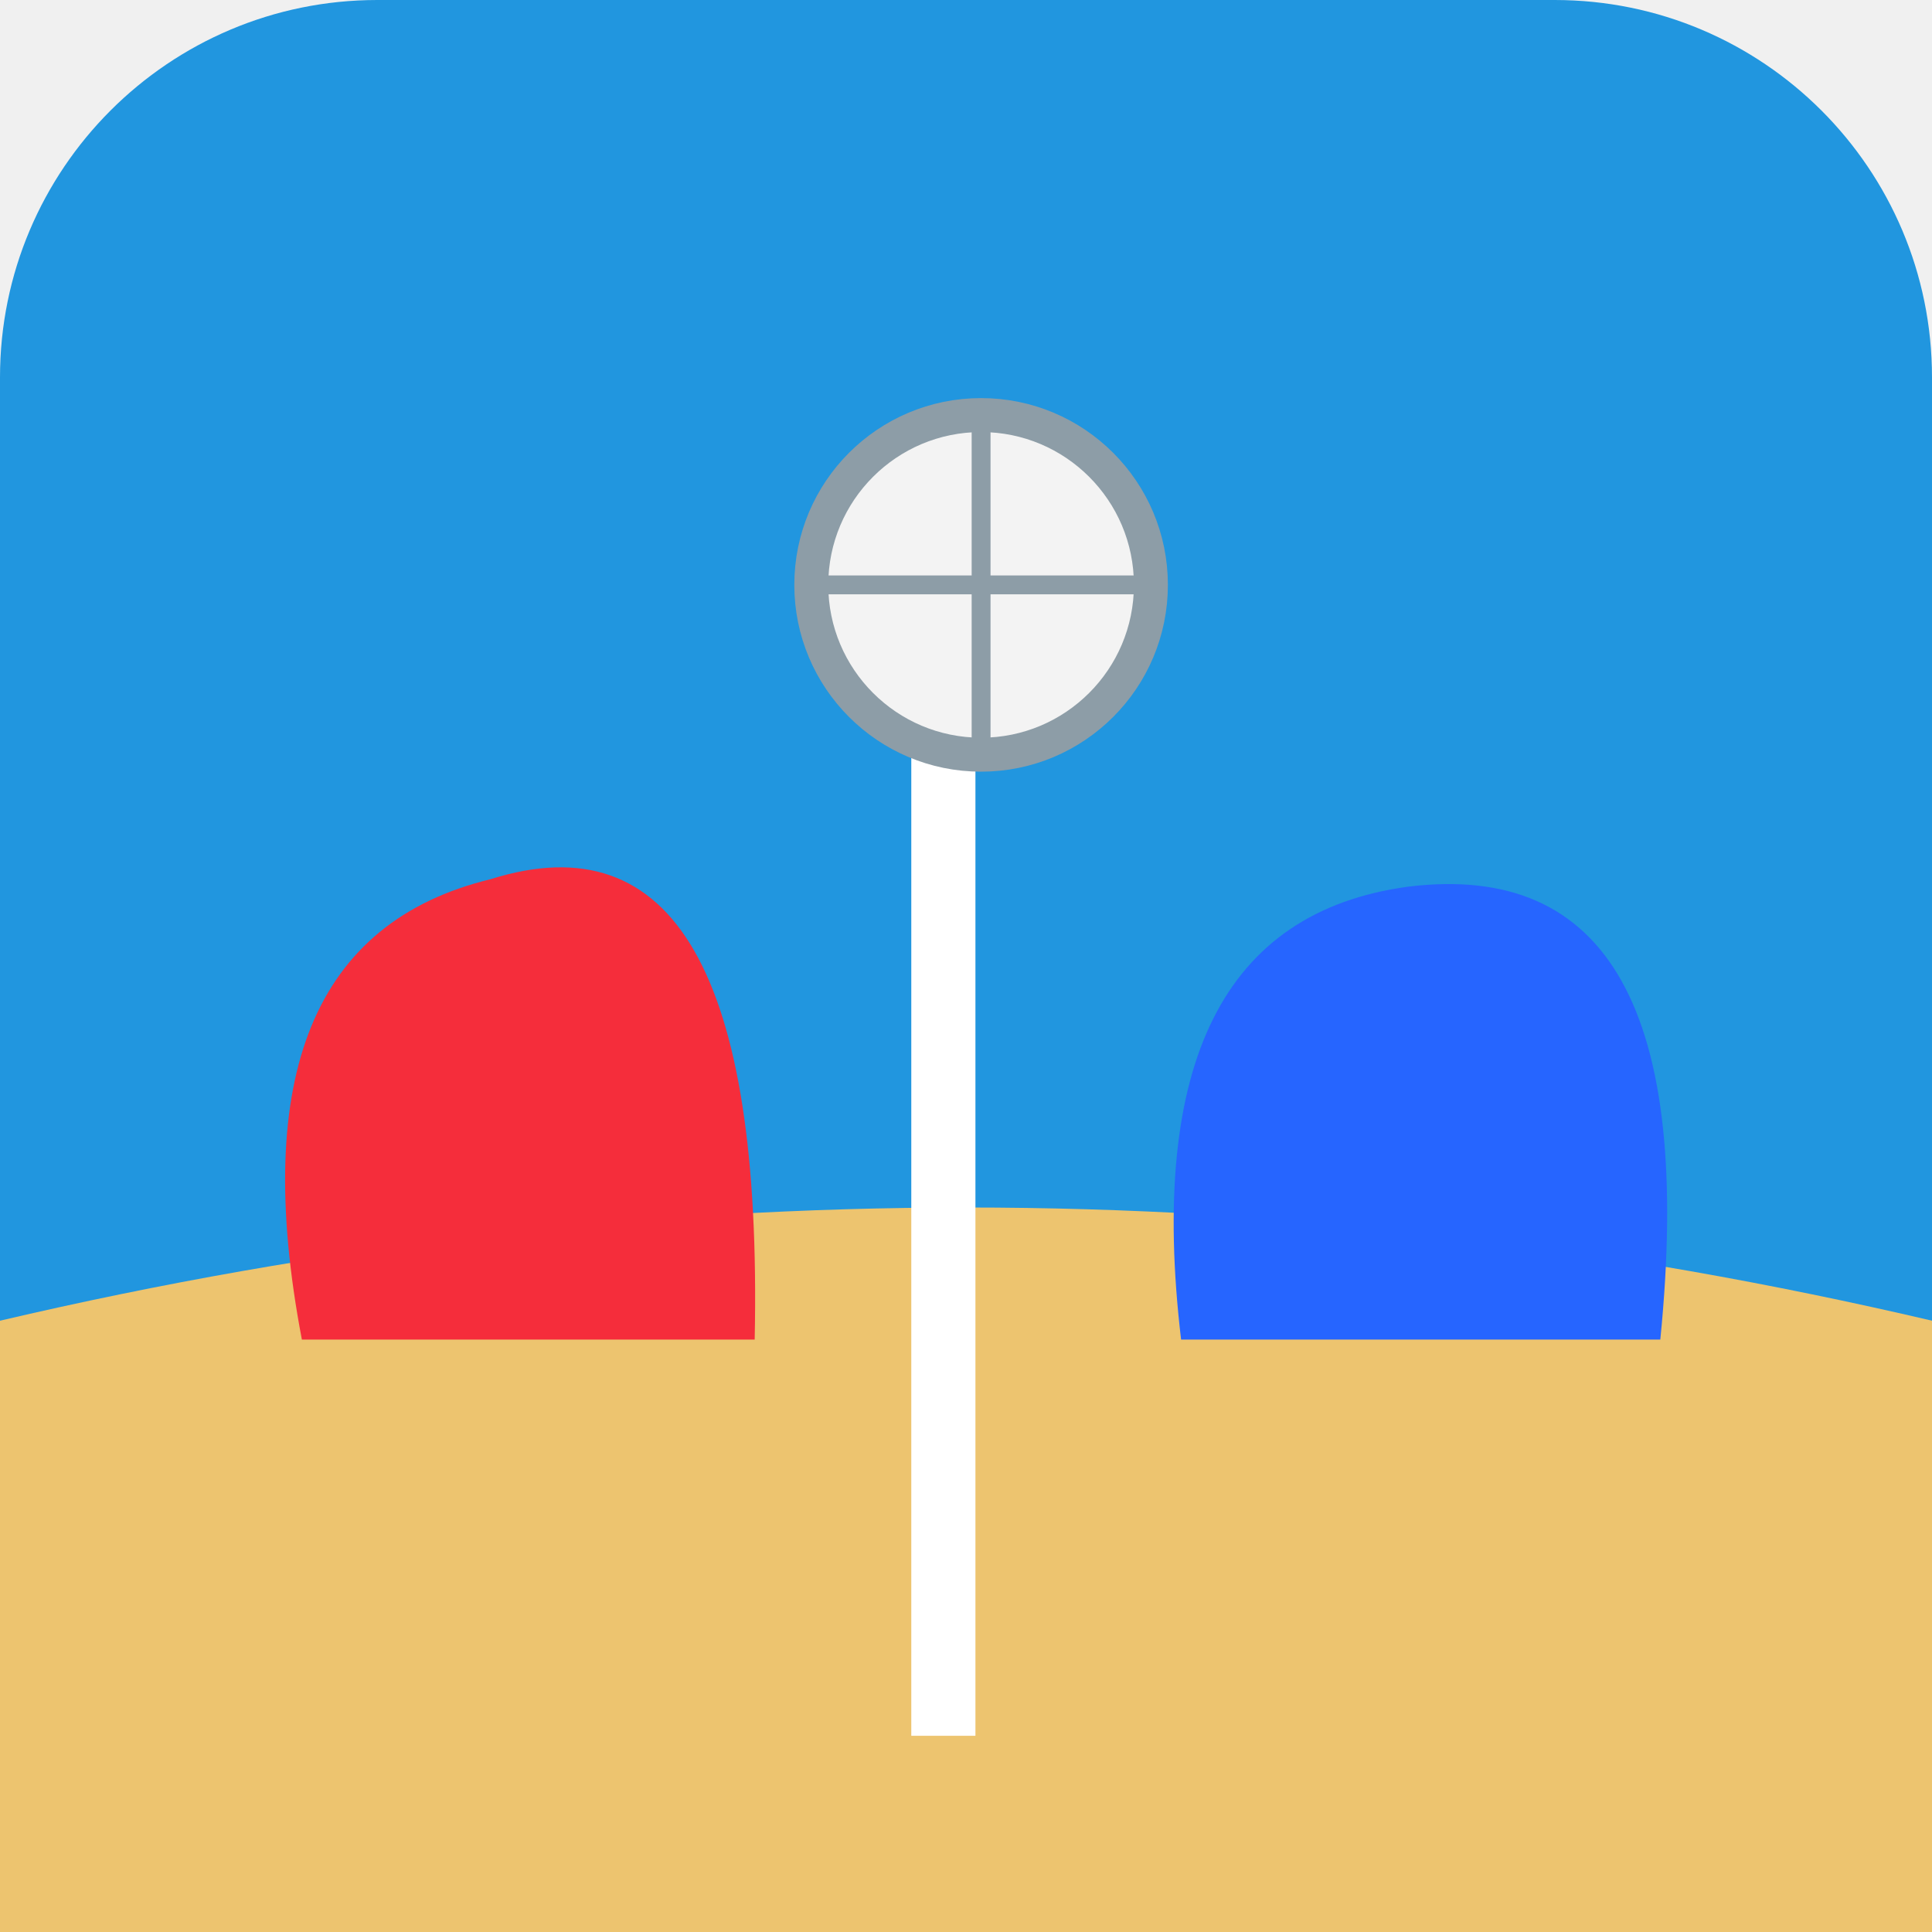
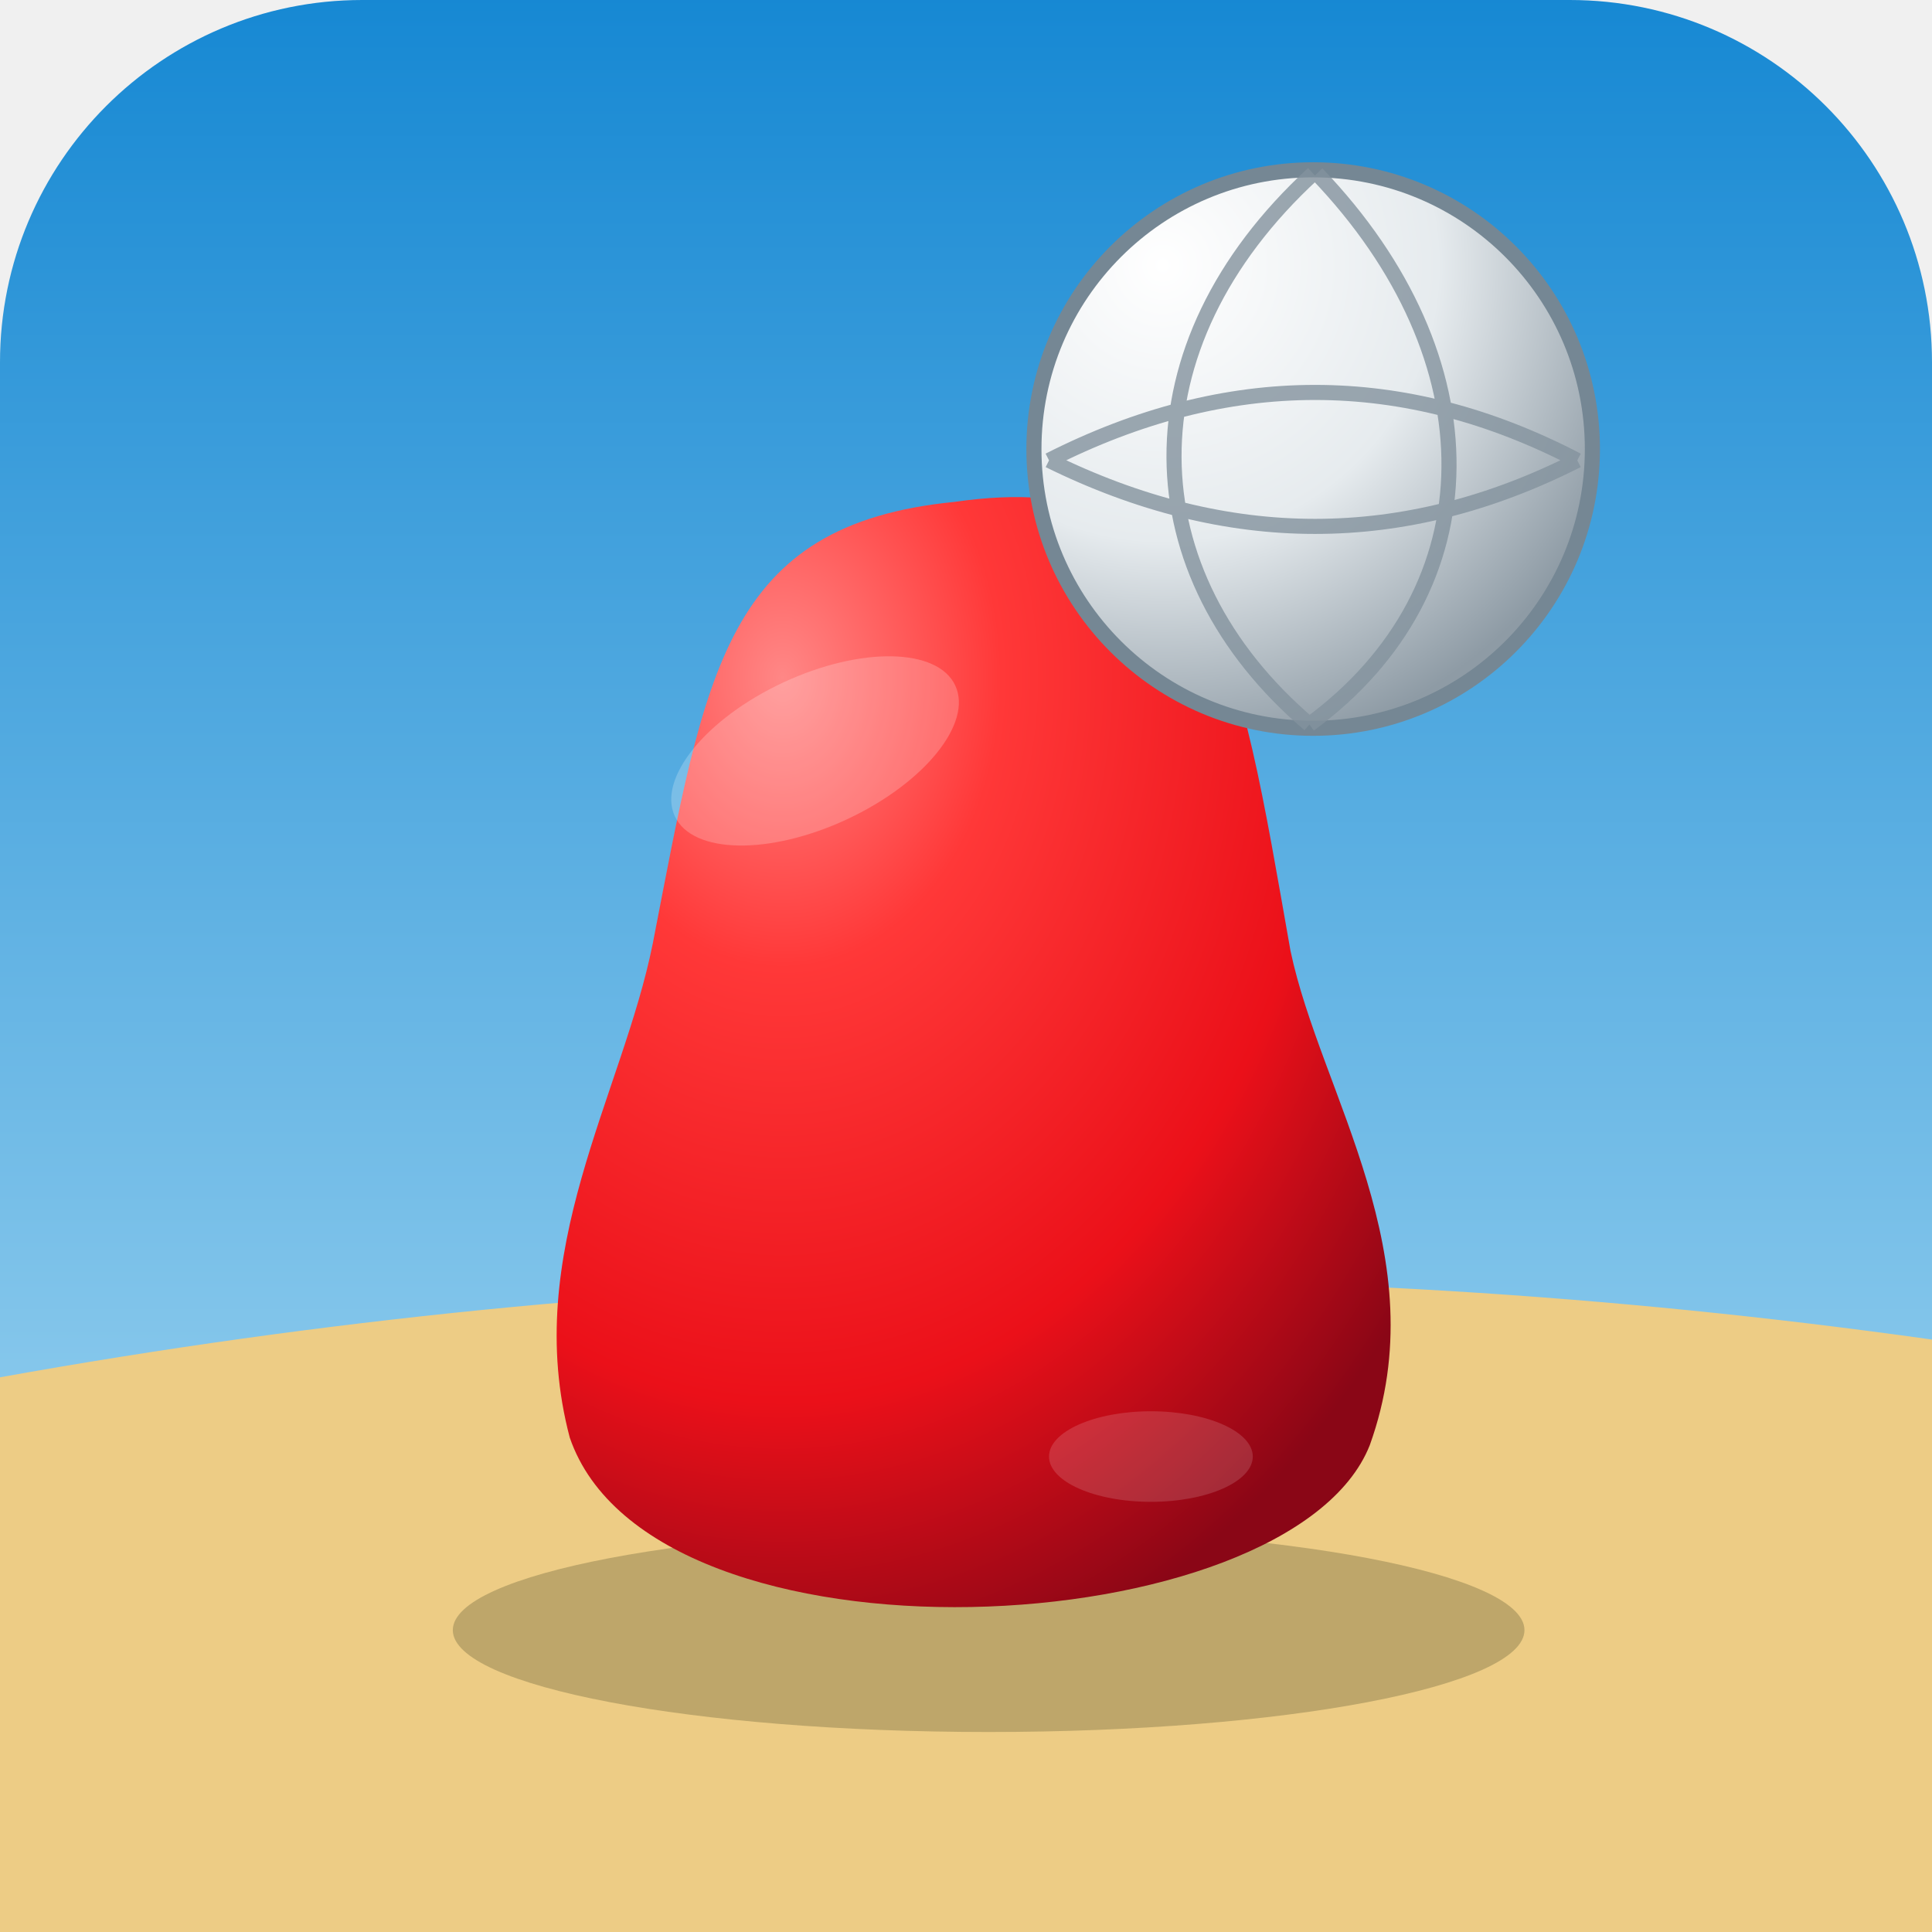
<svg xmlns="http://www.w3.org/2000/svg" viewBox="0 0 512 512">
-   <rect width="512" height="512" rx="100" fill="#2196df" />
-   <path d="M0 350Q256 290 512 350V512H0" fill="#edc46f" />
-   <path d="M250 180v280" stroke="#fff" stroke-width="17" />
-   <path d="M80 355Q60 250 130 233Q203 210 200 355Z" fill="#f52d3b" />
-   <path d="M313 355Q300 245 373 235Q453 225 440 355Z" fill="#2665ff" />
-   <circle cx="260" cy="155" r="45" fill="#f3f3f3" stroke="#8d9da7" stroke-width="9" />
-   <path d="M260 110v90M215 155h90" stroke="#8d9da7" stroke-width="5" />
+   <defs>
+     <linearGradient id="sky" x2="0" y2="1">
+       <stop stop-color="#1688d3" />
+       <stop offset="1" stop-color="#b2e0f5" />
+     </linearGradient>
+     <radialGradient id="red" cx=".27" cy=".16" r=".94">
+       <stop stop-color="#ff8786" />
+       <stop offset=".28" stop-color="#ff3838" />
+       <stop offset=".7" stop-color="#eb1019" />
+       <stop offset="1" stop-color="#8a0616" />
+     </radialGradient>
+     <radialGradient id="ball" cx=".23" cy=".17" r=".9">
+       <stop stop-color="#fff" />
+       <stop offset=".55" stop-color="#e6ebee" />
+       <stop offset="1" stop-color="#8e9ba5" />
+     </radialGradient>
+   </defs>
+   <rect width="512" height="512" rx="96" fill="url(#sky)" />
+   <path d="M0 365Q256 319 512 355V512H0Z" fill="#edcc85" />
+   <ellipse cx="262" cy="432" rx="142" ry="27" fill="#7d72476b" />
+   <path d="M151 381C138 332 165 290 173 250C187 178 192 139 253 133C322 123 328 173 342 252C350 290 381 333 363 383C342 436 173 445 151 381Z" fill="url(#red)" />
+   <ellipse cx="216" cy="199" rx="41" ry="20" transform="rotate(-25 216 199)" fill="#ffffff36" />
+   <ellipse cx="305" cy="386" rx="27" ry="12" fill="#ffffff25" />
+   <circle cx="348" cy="119" r="74" fill="url(#ball)" stroke="#758794" stroke-width="4" />
+   <path d="M348 46C298 92 300 152 347 192M349 46C396 95 396 156 347 192M278 122Q349 86 418 122M278 122Q349 157 418 122" fill="none" stroke="#83929d" stroke-width="4" opacity=".8" />
</svg>
